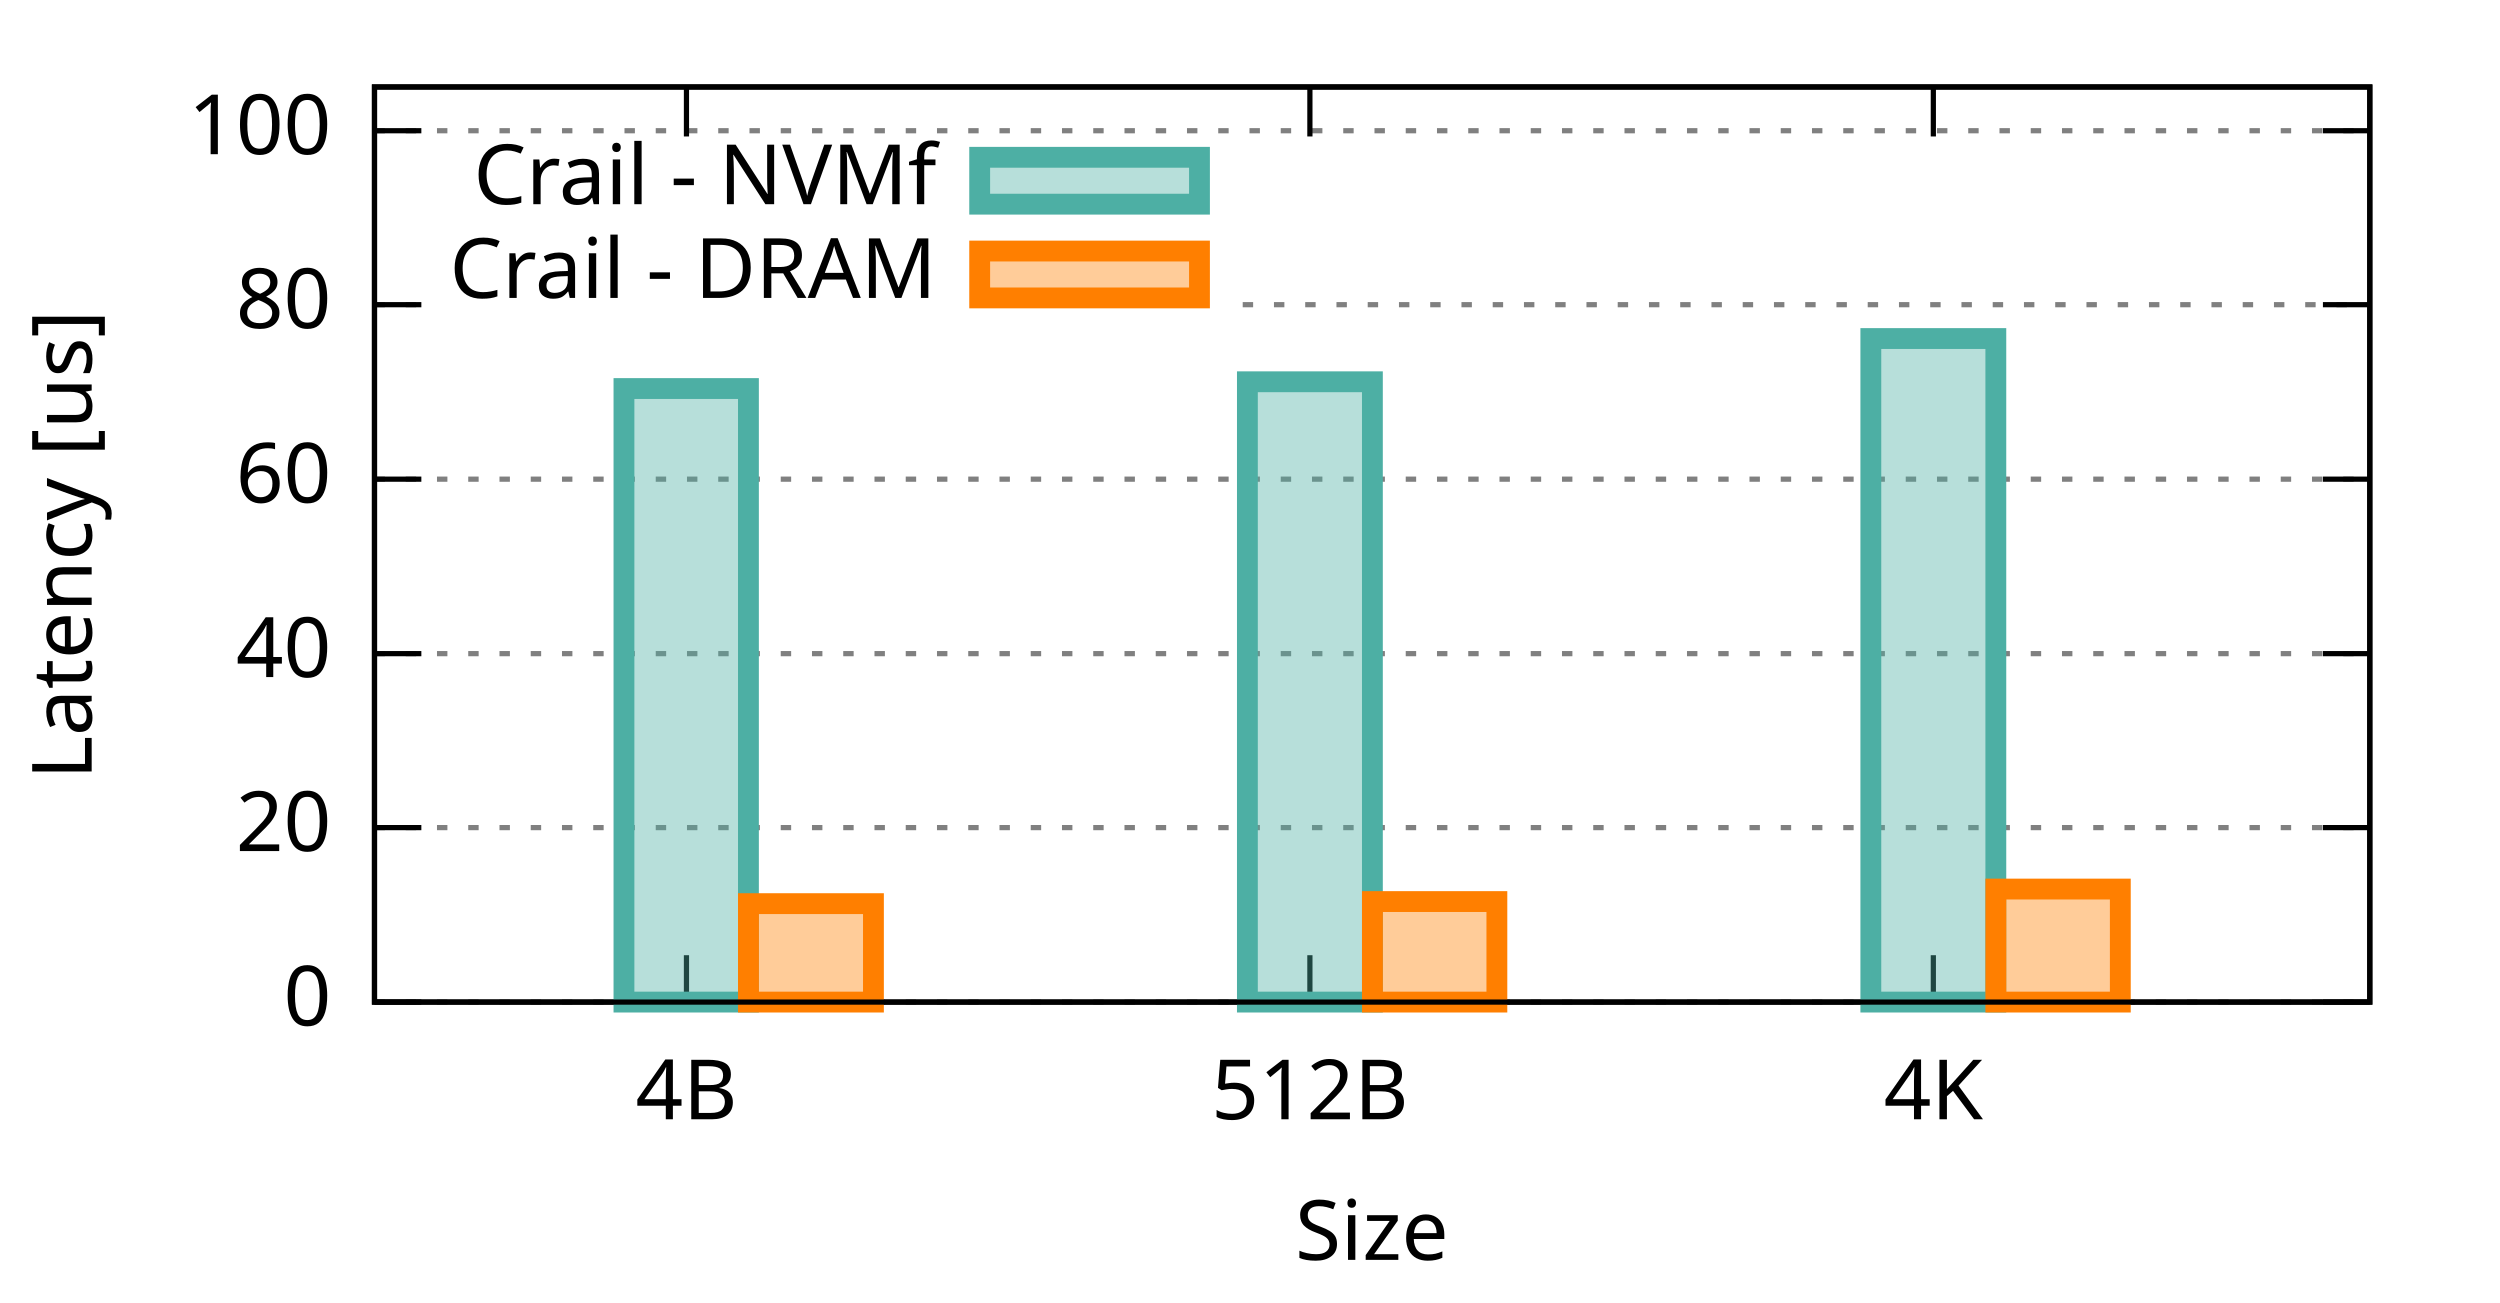
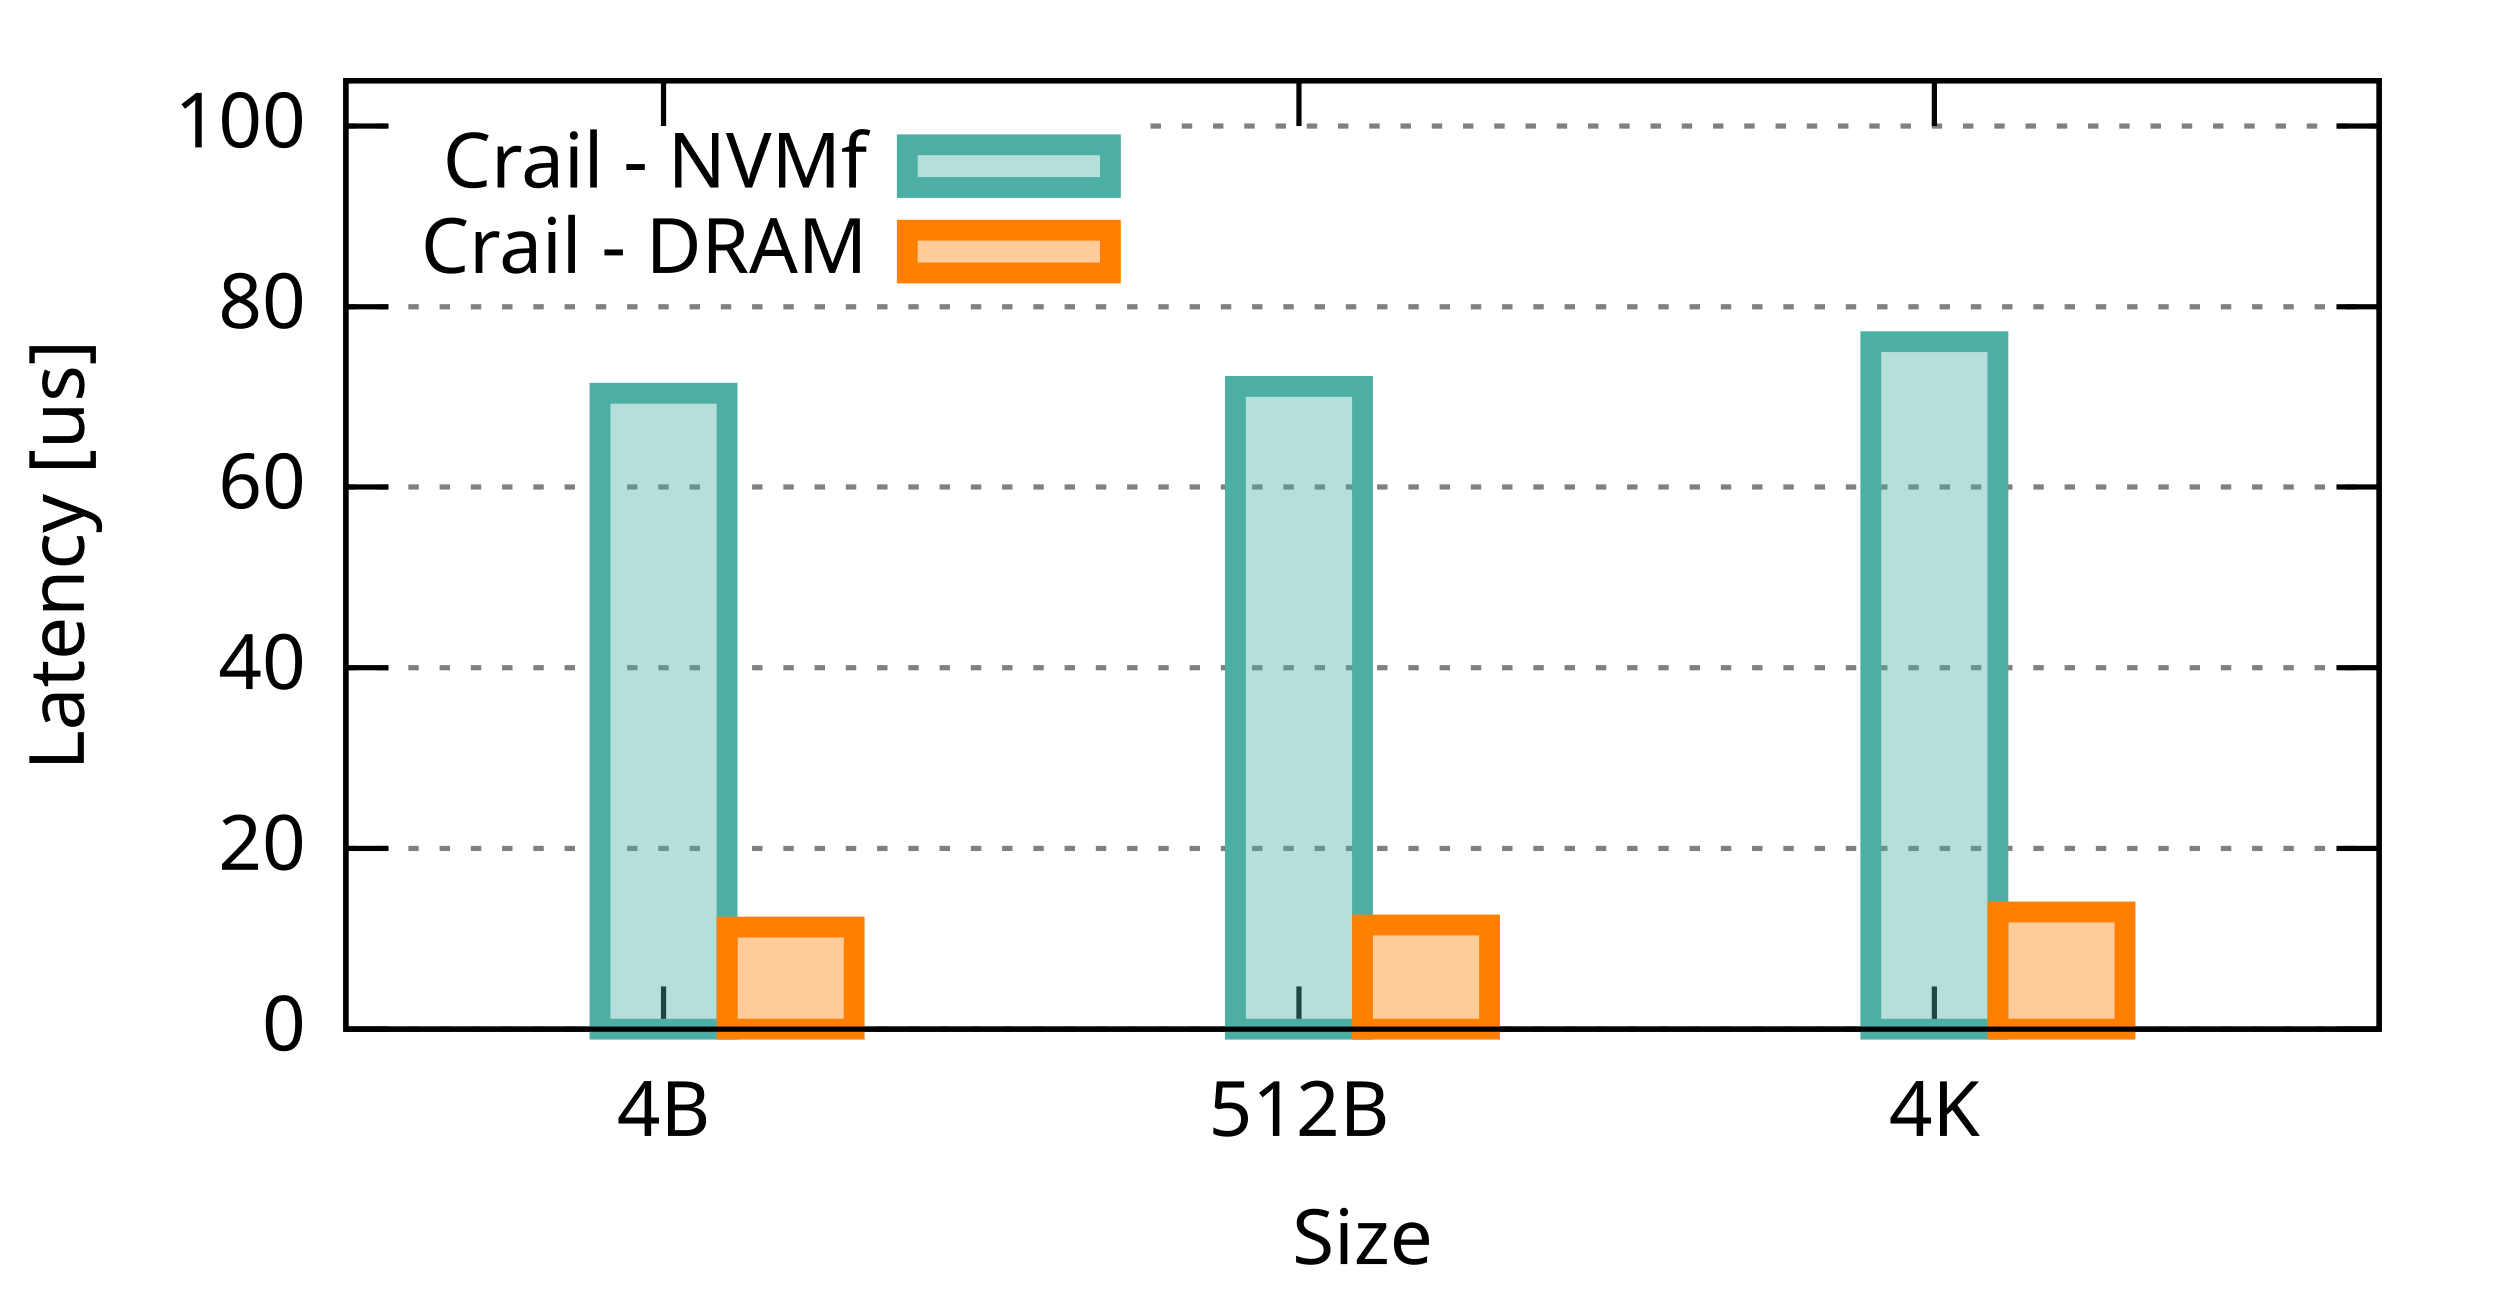
<svg xmlns="http://www.w3.org/2000/svg" xmlns:xlink="http://www.w3.org/1999/xlink" width="480" height="250" viewBox="0 0 480 250">
  <g id="gnuplot_canvas">
    <rect x="0" y="0" width="480" height="250" fill="none" />
    <defs>
      <circle id="gpDot" r="0.5" stroke-width="0.5" />
-       <path id="gpPt0" stroke-width="0.222" stroke="currentColor" d="M-1,0 h2 M0,-1 v2" />
-       <path id="gpPt1" stroke-width="0.222" stroke="currentColor" d="M-1,-1 L1,1 M1,-1 L-1,1" />
-       <path id="gpPt2" stroke-width="0.222" stroke="currentColor" d="M-1,0 L1,0 M0,-1 L0,1 M-1,-1 L1,1 M-1,1 L1,-1" />
-       <rect id="gpPt3" stroke-width="0.222" stroke="currentColor" x="-1" y="-1" width="2" height="2" />
-       <rect id="gpPt4" stroke-width="0.222" stroke="currentColor" fill="currentColor" x="-1" y="-1" width="2" height="2" />
-       <circle id="gpPt5" stroke-width="0.222" stroke="currentColor" cx="0" cy="0" r="1" />
+       <path id="gpPt0" stroke-width="0.244" stroke="currentColor" d="M-1,0 h2 M0,-1 v2" />
+       <path id="gpPt1" stroke-width="0.244" stroke="currentColor" d="M-1,-1 L1,1 M1,-1 L-1,1" />
+       <path id="gpPt2" stroke-width="0.244" stroke="currentColor" d="M-1,0 L1,0 M0,-1 L0,1 M-1,-1 L1,1 M-1,1 L1,-1" />
+       <rect id="gpPt3" stroke-width="0.244" stroke="currentColor" x="-1" y="-1" width="2" height="2" />
+       <rect id="gpPt4" stroke-width="0.244" stroke="currentColor" fill="currentColor" x="-1" y="-1" width="2" height="2" />
+       <circle id="gpPt5" stroke-width="0.244" stroke="currentColor" cx="0" cy="0" r="1" />
      <use xlink:href="#gpPt5" id="gpPt6" fill="currentColor" stroke="none" />
-       <path id="gpPt7" stroke-width="0.222" stroke="currentColor" d="M0,-1.33 L-1.33,0.67 L1.33,0.67 z" />
+       <path id="gpPt7" stroke-width="0.244" stroke="currentColor" d="M0,-1.33 L-1.33,0.67 L1.33,0.67 z" />
      <use xlink:href="#gpPt7" id="gpPt8" fill="currentColor" stroke="none" />
      <use xlink:href="#gpPt7" id="gpPt9" stroke="currentColor" transform="rotate(180)" />
      <use xlink:href="#gpPt9" id="gpPt10" fill="currentColor" stroke="none" />
      <use xlink:href="#gpPt3" id="gpPt11" stroke="currentColor" transform="rotate(45)" />
      <use xlink:href="#gpPt11" id="gpPt12" fill="currentColor" stroke="none" />
    </defs>
    <g style="fill:none; color:white; stroke:currentColor; stroke-width:1.00; stroke-linecap:butt; stroke-linejoin:miter">
</g>
    <g style="fill:none; color:black; stroke:currentColor; stroke-width:1.00; stroke-linecap:butt; stroke-linejoin:miter">
</g>
    <g style="fill:none; color:gray; stroke:currentColor; stroke-width:1.00; stroke-linecap:butt; stroke-linejoin:miter">
-       <path stroke="gray" stroke-dasharray=" 2,4" class="gridline" d="M71.9,192.4 L455.0,192.4  h0.01" />
+       <path stroke="gray" stroke-dasharray=" 2,4" class="gridline" d="M66.4,197.6 L456.8,197.6  h0.01" />
    </g>
    <g style="fill:none; color:black; stroke:currentColor; stroke-width:1.00; stroke-linecap:butt; stroke-linejoin:miter">
-       <path stroke="black" d="M71.9,192.4 L80.9,192.4 M455.0,192.4 L446.0,192.4  h0.01" />
-       <g transform="translate(63.6,196.9)" style="stroke:none; fill:black; font-family:Times-Roman; font-size:12.00pt; text-anchor:end">
+       <path stroke="black" d="M66.4,197.6 L74.6,197.6 M456.8,197.6 L448.6,197.6  h0.01" />
+       <g transform="translate(58.7,201.7)" style="stroke:none; fill:black; font-family:Times-Roman; font-size:11.00pt; text-anchor:end">
        <text> 0</text>
      </g>
    </g>
    <g style="fill:none; color:gray; stroke:currentColor; stroke-width:1.00; stroke-linecap:butt; stroke-linejoin:miter">
-       <path stroke="gray" stroke-dasharray=" 2,4" class="gridline" d="M71.9,158.9 L455.0,158.9  h0.01" />
+       <path stroke="gray" stroke-dasharray=" 2,4" class="gridline" d="M66.4,162.9 L456.8,162.9  h0.01" />
    </g>
    <g style="fill:none; color:black; stroke:currentColor; stroke-width:1.00; stroke-linecap:butt; stroke-linejoin:miter">
-       <path stroke="black" d="M71.9,158.9 L80.9,158.9 M455.0,158.9 L446.0,158.9  h0.01" />
-       <g transform="translate(63.6,163.4)" style="stroke:none; fill:black; font-family:Times-Roman; font-size:12.00pt; text-anchor:end">
+       <path stroke="black" d="M66.4,162.9 L74.6,162.9 M456.8,162.9 L448.6,162.9  h0.01" />
+       <g transform="translate(58.7,167.0)" style="stroke:none; fill:black; font-family:Times-Roman; font-size:11.00pt; text-anchor:end">
        <text> 20</text>
      </g>
    </g>
    <g style="fill:none; color:gray; stroke:currentColor; stroke-width:1.00; stroke-linecap:butt; stroke-linejoin:miter">
-       <path stroke="gray" stroke-dasharray=" 2,4" class="gridline" d="M71.9,125.5 L455.0,125.5  h0.01" />
+       <path stroke="gray" stroke-dasharray=" 2,4" class="gridline" d="M66.4,128.2 L456.8,128.2  h0.01" />
    </g>
    <g style="fill:none; color:black; stroke:currentColor; stroke-width:1.00; stroke-linecap:butt; stroke-linejoin:miter">
-       <path stroke="black" d="M71.9,125.5 L80.9,125.5 M455.0,125.5 L446.0,125.5  h0.01" />
-       <g transform="translate(63.6,130.0)" style="stroke:none; fill:black; font-family:Times-Roman; font-size:12.00pt; text-anchor:end">
+       <path stroke="black" d="M66.4,128.2 L74.6,128.2 M456.8,128.2 L448.6,128.2  h0.01" />
+       <g transform="translate(58.7,132.3)" style="stroke:none; fill:black; font-family:Times-Roman; font-size:11.00pt; text-anchor:end">
        <text> 40</text>
      </g>
    </g>
    <g style="fill:none; color:gray; stroke:currentColor; stroke-width:1.00; stroke-linecap:butt; stroke-linejoin:miter">
-       <path stroke="gray" stroke-dasharray=" 2,4" class="gridline" d="M71.9,92.0 L455.0,92.0  h0.01" />
+       <path stroke="gray" stroke-dasharray=" 2,4" class="gridline" d="M66.4,93.5 L456.8,93.5  h0.01" />
    </g>
    <g style="fill:none; color:black; stroke:currentColor; stroke-width:1.00; stroke-linecap:butt; stroke-linejoin:miter">
-       <path stroke="black" d="M71.9,92.0 L80.9,92.0 M455.0,92.0 L446.0,92.0  h0.01" />
-       <g transform="translate(63.6,96.5)" style="stroke:none; fill:black; font-family:Times-Roman; font-size:12.00pt; text-anchor:end">
+       <path stroke="black" d="M66.4,93.5 L74.6,93.5 M456.8,93.5 L448.6,93.5  h0.01" />
+       <g transform="translate(58.7,97.6)" style="stroke:none; fill:black; font-family:Times-Roman; font-size:11.00pt; text-anchor:end">
        <text> 60</text>
      </g>
    </g>
    <g style="fill:none; color:gray; stroke:currentColor; stroke-width:1.00; stroke-linecap:butt; stroke-linejoin:miter">
-       <path stroke="gray" stroke-dasharray=" 2,4" class="gridline" d="M71.9,58.5 L80.2,58.5 M238.6,58.5 L455.0,58.5  h0.01" />
+       <path stroke="gray" stroke-dasharray=" 2,4" class="gridline" d="M66.4,58.9 L456.8,58.9  h0.01" />
    </g>
    <g style="fill:none; color:black; stroke:currentColor; stroke-width:1.00; stroke-linecap:butt; stroke-linejoin:miter">
-       <path stroke="black" d="M71.9,58.5 L80.9,58.5 M455.0,58.5 L446.0,58.5  h0.01" />
-       <g transform="translate(63.6,63.0)" style="stroke:none; fill:black; font-family:Times-Roman; font-size:12.00pt; text-anchor:end">
+       <path stroke="black" d="M66.4,58.9 L74.6,58.9 M456.8,58.9 L448.6,58.9  h0.01" />
+       <g transform="translate(58.7,63.0)" style="stroke:none; fill:black; font-family:Times-Roman; font-size:11.00pt; text-anchor:end">
        <text> 80</text>
      </g>
    </g>
    <g style="fill:none; color:gray; stroke:currentColor; stroke-width:1.00; stroke-linecap:butt; stroke-linejoin:miter">
-       <path stroke="gray" stroke-dasharray=" 2,4" class="gridline" d="M71.9,25.1 L455.0,25.1  h0.01" />
+       <path stroke="gray" stroke-dasharray=" 2,4" class="gridline" d="M66.4,24.2 L74.1,24.2 M220.9,24.2 L456.8,24.2  h0.01" />
    </g>
    <g style="fill:none; color:black; stroke:currentColor; stroke-width:1.00; stroke-linecap:butt; stroke-linejoin:miter">
-       <path stroke="black" d="M71.9,25.1 L80.9,25.1 M455.0,25.1 L446.0,25.1  h0.01" />
-       <g transform="translate(63.6,29.6)" style="stroke:none; fill:black; font-family:Times-Roman; font-size:12.00pt; text-anchor:end">
+       <path stroke="black" d="M66.4,24.2 L74.6,24.2 M456.8,24.2 L448.6,24.2  h0.01" />
+       <g transform="translate(58.7,28.3)" style="stroke:none; fill:black; font-family:Times-Roman; font-size:11.00pt; text-anchor:end">
        <text> 100</text>
      </g>
-       <path stroke="black" d="M131.8,192.4 L131.8,183.4 M131.8,16.7 L131.8,25.7  h0.01" />
-       <g transform="translate(131.8,214.9)" style="stroke:none; fill:black; font-family:Times-Roman; font-size:12.00pt; text-anchor:middle">
+       <path stroke="black" d="M127.4,197.6 L127.4,189.4 M127.4,15.5 L127.4,23.7  h0.01" />
+       <g transform="translate(127.4,218.1)" style="stroke:none; fill:black; font-family:Times-Roman; font-size:11.00pt; text-anchor:middle">
        <text>4B</text>
      </g>
-       <path stroke="black" d="M251.5,192.4 L251.5,183.4 M251.5,16.7 L251.5,25.7  h0.01" />
-       <g transform="translate(251.5,214.9)" style="stroke:none; fill:black; font-family:Times-Roman; font-size:12.00pt; text-anchor:middle">
+       <path stroke="black" d="M249.4,197.6 L249.4,189.4 M249.4,15.5 L249.4,23.7  h0.01" />
+       <g transform="translate(249.4,218.1)" style="stroke:none; fill:black; font-family:Times-Roman; font-size:11.00pt; text-anchor:middle">
        <text>512B</text>
      </g>
-       <path stroke="black" d="M371.2,192.4 L371.2,183.4 M371.2,16.7 L371.2,25.7  h0.01" />
-       <g transform="translate(371.2,214.9)" style="stroke:none; fill:black; font-family:Times-Roman; font-size:12.00pt; text-anchor:middle">
+       <path stroke="black" d="M371.4,197.6 L371.4,189.4 M371.4,15.5 L371.4,23.7  h0.01" />
+       <g transform="translate(371.4,218.1)" style="stroke:none; fill:black; font-family:Times-Roman; font-size:11.00pt; text-anchor:middle">
        <text>4K</text>
      </g>
-       <path stroke="black" d="M71.9,16.7 L71.9,192.4 L455.0,192.4 L455.0,16.7 L71.9,16.7 Z  h0.01" />
-       <g transform="translate(17.6,104.6) rotate(270)" style="stroke:none; fill:black; font-family:Times-Roman; font-size:12.00pt; text-anchor:middle">
+       <path stroke="black" d="M66.4,15.5 L66.4,197.6 L456.8,197.6 L456.8,15.5 L66.4,15.5 Z  h0.01" />
+       <g transform="translate(16.1,106.6) rotate(270)" style="stroke:none; fill:black; font-family:Times-Roman; font-size:11.00pt; text-anchor:middle">
        <text>Latency [us]</text>
      </g>
-       <g transform="translate(263.4,241.9)" style="stroke:none; fill:black; font-family:Times-Roman; font-size:12.00pt; text-anchor:middle">
+       <g transform="translate(261.6,242.7)" style="stroke:none; fill:black; font-family:Times-Roman; font-size:11.00pt; text-anchor:middle">
        <text>Size</text>
      </g>
    </g>
    <g id="gnuplot_plot_1">
      <g style="fill:none; color:white; stroke:black; stroke-width:4.00; stroke-linecap:butt; stroke-linejoin:miter">
</g>
      <g style="fill:none; color:red; stroke:currentColor; stroke-width:4.00; stroke-linecap:butt; stroke-linejoin:miter">
-         <g transform="translate(179.8,39.2)" style="stroke:none; fill:black; font-family:Times-Roman; font-size:12.00pt; text-anchor:end">
+         <g transform="translate(166.5,36.0)" style="stroke:none; fill:black; font-family:Times-Roman; font-size:11.00pt; text-anchor:end">
          <text>Crail - NVMf</text>
        </g>
        <g style="stroke:none; shape-rendering:crispEdges">
-           <polygon fill="rgb( 77, 175, 164)" fill-opacity="0.4" points="188.1,39.2 230.3,39.2 230.3,30.2 188.1,30.2 " />
+           <polygon fill="rgb( 77, 175, 164)" fill-opacity="0.4" points="174.2,36.0 213.2,36.0 213.2,27.8 174.2,27.8 " />
        </g>
-         <path stroke="rgb( 77, 175, 164)" d="M188.1,39.2 L230.3,39.2 L230.3,30.2 L188.1,30.2 L188.1,39.2 Z  h0.01" />
+         <path stroke="rgb( 77, 175, 164)" d="M174.2,36.0 L213.2,36.0 L213.2,27.8 L174.2,27.8 L174.2,36.0 Z  h0.01" />
        <g style="stroke:none; shape-rendering:crispEdges">
-           <polygon fill="rgb( 77, 175, 164)" fill-opacity="0.4" points="119.8,192.4 143.8,192.4 143.8,74.5 119.8,74.5 " />
+           <polygon fill="rgb( 77, 175, 164)" fill-opacity="0.4" points="115.2,197.6 139.7,197.6 139.7,75.4 115.2,75.4 " />
        </g>
-         <path stroke="rgb( 77, 175, 164)" d="M119.8,192.4 L119.8,74.6 L143.7,74.6 L143.7,192.4 L119.8,192.4 Z  h0.01" />
+         <path stroke="rgb( 77, 175, 164)" d="M115.2,197.6 L115.2,75.5 L139.6,75.5 L139.6,197.6 L115.2,197.6 Z  h0.01" />
        <g style="stroke:none; shape-rendering:crispEdges">
-           <polygon fill="rgb( 77, 175, 164)" fill-opacity="0.4" points="239.5,192.4 263.6,192.4 263.6,73.2 239.5,73.2 " />
+           <polygon fill="rgb( 77, 175, 164)" fill-opacity="0.4" points="237.2,197.6 261.7,197.6 261.7,74.1 237.2,74.1 " />
        </g>
-         <path stroke="rgb( 77, 175, 164)" d="M239.5,192.4 L239.5,73.3 L263.5,73.3 L263.5,192.4 L239.5,192.4 Z  h0.01" />
+         <path stroke="rgb( 77, 175, 164)" d="M237.2,197.6 L237.2,74.2 L261.6,74.2 L261.6,197.6 L237.2,197.6 Z  h0.01" />
        <g style="stroke:none; shape-rendering:crispEdges">
-           <polygon fill="rgb( 77, 175, 164)" fill-opacity="0.4" points="359.2,192.4 383.3,192.4 383.3,64.9 359.2,64.9 " />
+           <polygon fill="rgb( 77, 175, 164)" fill-opacity="0.4" points="359.2,197.6 383.7,197.6 383.7,65.5 359.2,65.5 " />
        </g>
-         <path stroke="rgb( 77, 175, 164)" d="M359.2,192.4 L359.2,65.0 L383.2,65.0 L383.2,192.4 L359.2,192.4 Z  h0.01" />
+         <path stroke="rgb( 77, 175, 164)" d="M359.2,197.6 L359.2,65.6 L383.6,65.6 L383.6,197.6 L359.2,197.6 Z  h0.01" />
      </g>
    </g>
    <g id="gnuplot_plot_2">
      <g style="fill:none; color:green; stroke:currentColor; stroke-width:4.00; stroke-linecap:butt; stroke-linejoin:miter">
-         <g transform="translate(179.8,57.2)" style="stroke:none; fill:black; font-family:Times-Roman; font-size:12.00pt; text-anchor:end">
+         <g transform="translate(166.5,52.4)" style="stroke:none; fill:black; font-family:Times-Roman; font-size:11.00pt; text-anchor:end">
          <text>Crail - DRAM</text>
        </g>
        <g style="stroke:none; shape-rendering:crispEdges">
-           <polygon fill="rgb(255, 127,   0)" fill-opacity="0.4" points="188.1,57.2 230.3,57.2 230.3,48.2 188.1,48.2 " />
+           <polygon fill="rgb(255, 127,   0)" fill-opacity="0.4" points="174.2,52.4 213.2,52.4 213.2,44.2 174.2,44.2 " />
        </g>
-         <path stroke="rgb(255, 127,   0)" d="M188.1,57.2 L230.3,57.2 L230.3,48.2 L188.1,48.2 L188.1,57.2 Z  h0.01" />
+         <path stroke="rgb(255, 127,   0)" d="M174.2,52.4 L213.2,52.4 L213.2,44.2 L174.2,44.2 L174.2,52.4 Z  h0.01" />
        <g style="stroke:none; shape-rendering:crispEdges">
-           <polygon fill="rgb(255, 127,   0)" fill-opacity="0.4" points="143.7,192.4 167.8,192.4 167.8,173.4 143.7,173.4 " />
+           <polygon fill="rgb(255, 127,   0)" fill-opacity="0.4" points="139.6,197.6 164.1,197.6 164.1,177.9 139.6,177.9 " />
        </g>
-         <path stroke="rgb(255, 127,   0)" d="M143.7,192.4 L143.7,173.5 L167.7,173.5 L167.7,192.4 L143.7,192.4 Z  h0.01" />
+         <path stroke="rgb(255, 127,   0)" d="M139.6,197.6 L139.6,178.0 L164.0,178.0 L164.0,197.6 L139.6,197.6 Z  h0.01" />
        <g style="stroke:none; shape-rendering:crispEdges">
-           <polygon fill="rgb(255, 127,   0)" fill-opacity="0.4" points="263.5,192.4 287.5,192.4 287.5,173.0 263.5,173.0 " />
+           <polygon fill="rgb(255, 127,   0)" fill-opacity="0.4" points="261.6,197.6 286.1,197.6 286.1,177.5 261.6,177.5 " />
        </g>
-         <path stroke="rgb(255, 127,   0)" d="M263.5,192.4 L263.5,173.1 L287.4,173.1 L287.4,192.4 L263.5,192.4 Z  h0.01" />
+         <path stroke="rgb(255, 127,   0)" d="M261.6,197.6 L261.6,177.6 L286.0,177.6 L286.0,197.6 L261.6,197.6 Z  h0.01" />
        <g style="stroke:none; shape-rendering:crispEdges">
-           <polygon fill="rgb(255, 127,   0)" fill-opacity="0.4" points="383.2,192.4 407.2,192.4 407.2,170.6 383.2,170.6 " />
+           <polygon fill="rgb(255, 127,   0)" fill-opacity="0.4" points="383.6,197.6 408.1,197.6 408.1,175.0 383.6,175.0 " />
        </g>
-         <path stroke="rgb(255, 127,   0)" d="M383.2,192.4 L383.2,170.7 L407.1,170.7 L407.1,192.4 L383.2,192.4 Z  h0.01" />
+         <path stroke="rgb(255, 127,   0)" d="M383.6,197.6 L383.6,175.1 L408.0,175.1 L408.0,197.6 L383.6,197.6 Z  h0.01" />
      </g>
    </g>
    <g style="fill:none; color:white; stroke:rgb(255, 127,   0); stroke-width:1.00; stroke-linecap:butt; stroke-linejoin:miter">
</g>
    <g style="fill:none; color:black; stroke:currentColor; stroke-width:1.00; stroke-linecap:butt; stroke-linejoin:miter">
-       <path stroke="black" d="M71.9,16.7 L71.9,192.4 L455.0,192.4 L455.0,16.7 L71.9,16.7 Z  h0.01" />
+       <path stroke="black" d="M66.4,15.5 L66.4,197.6 L456.8,197.6 L456.8,15.5 L66.4,15.5 Z  h0.01" />
    </g>
  </g>
</svg>
